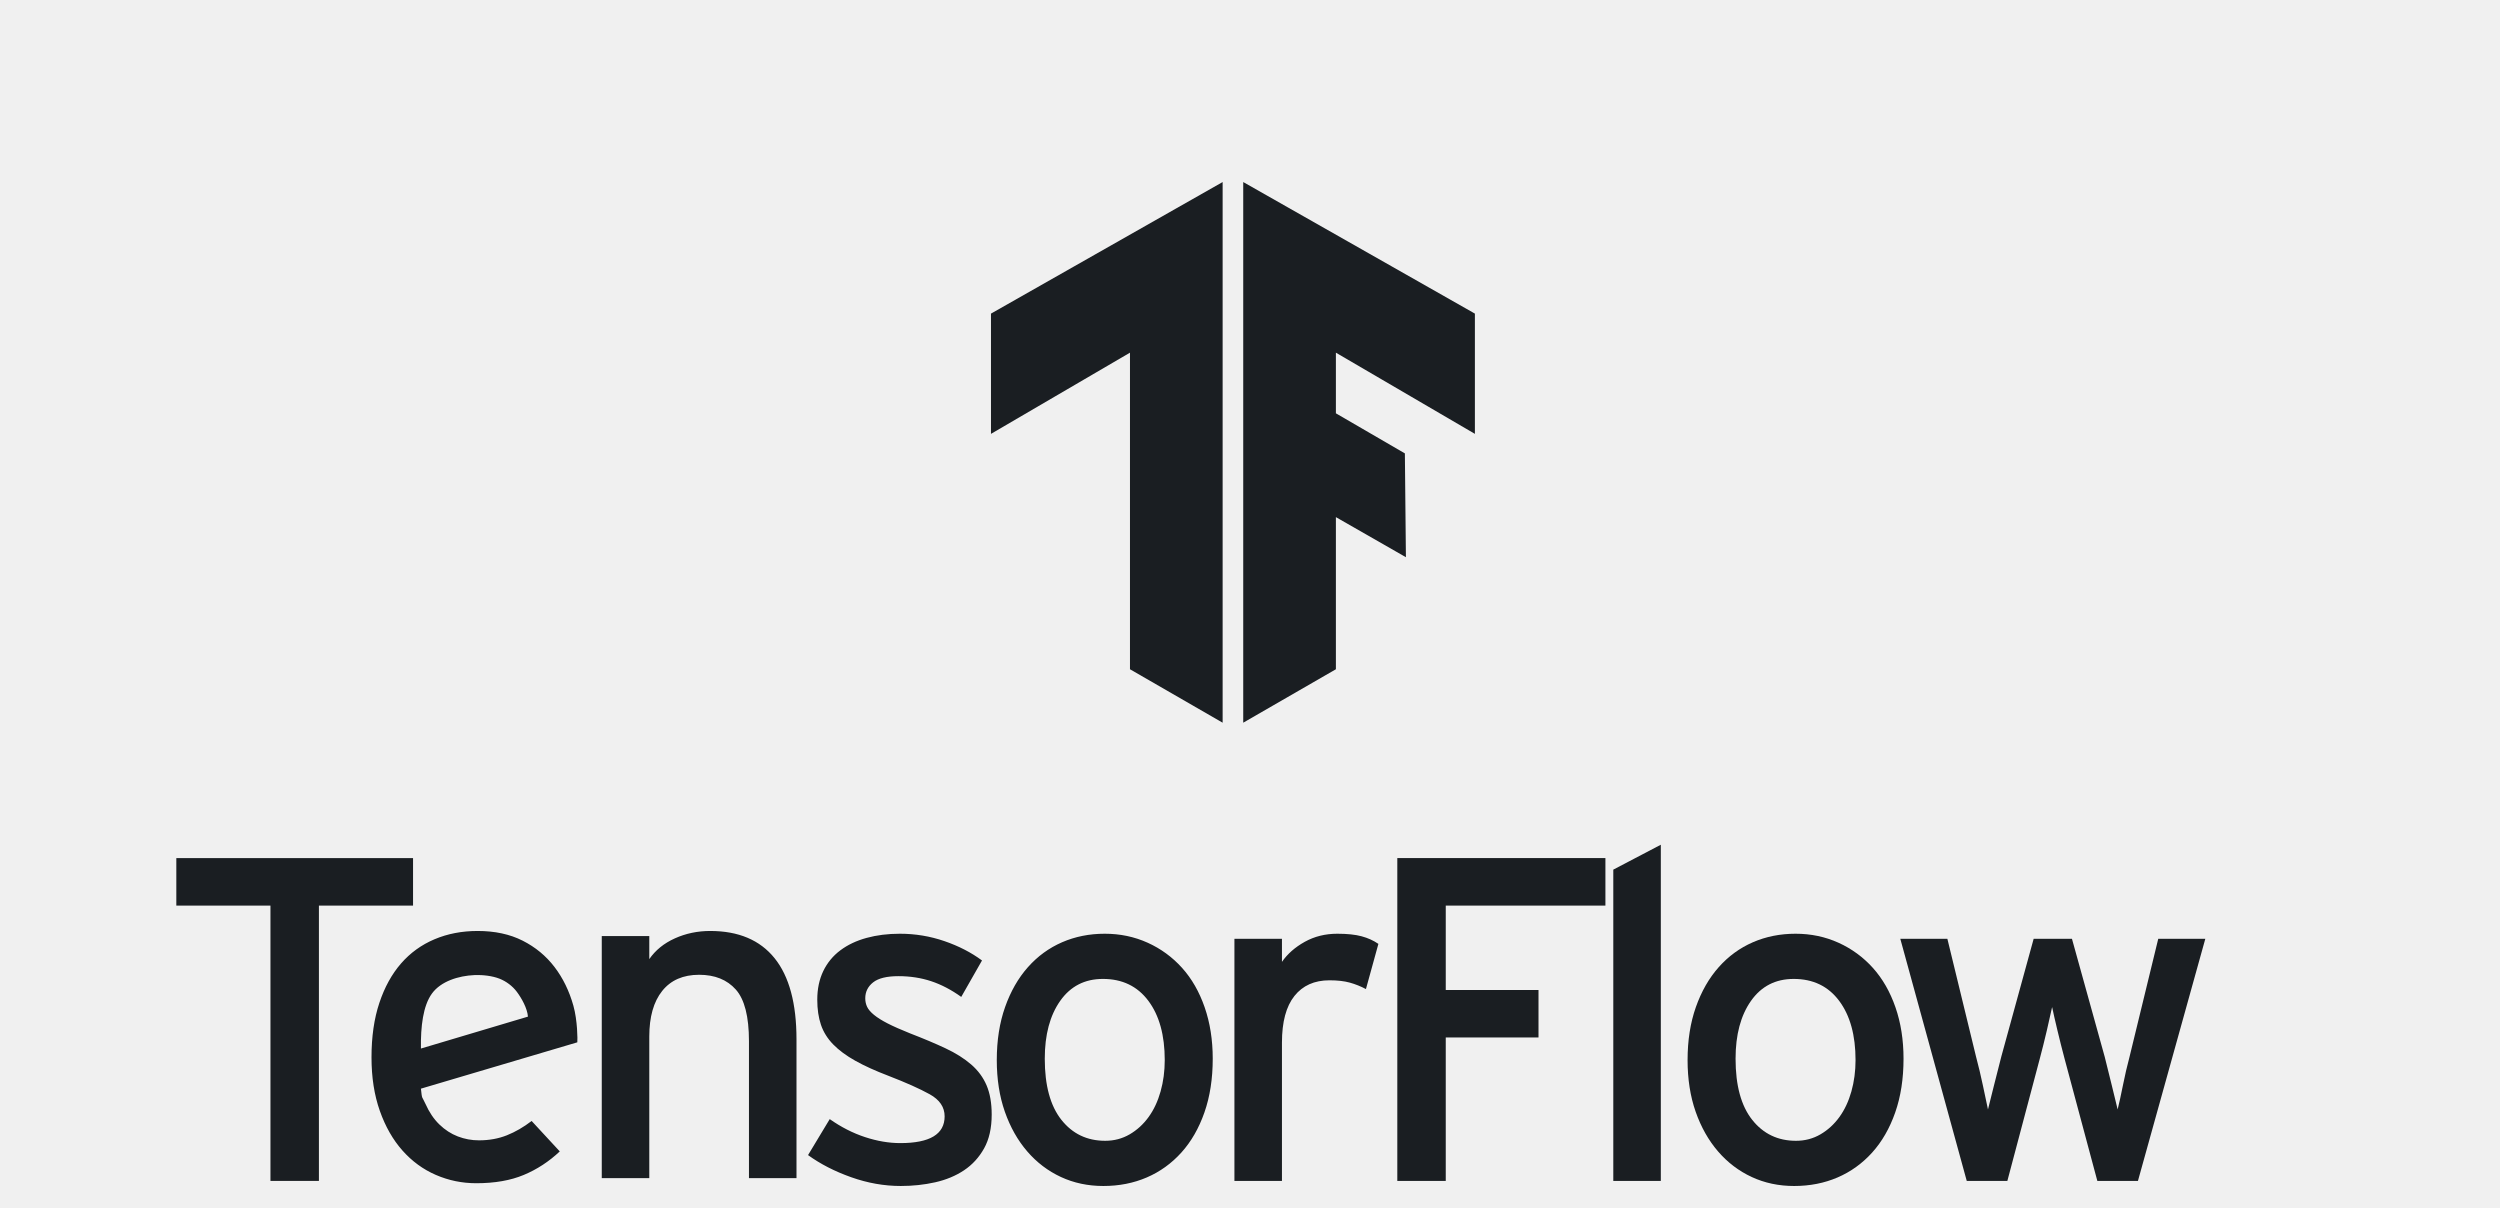
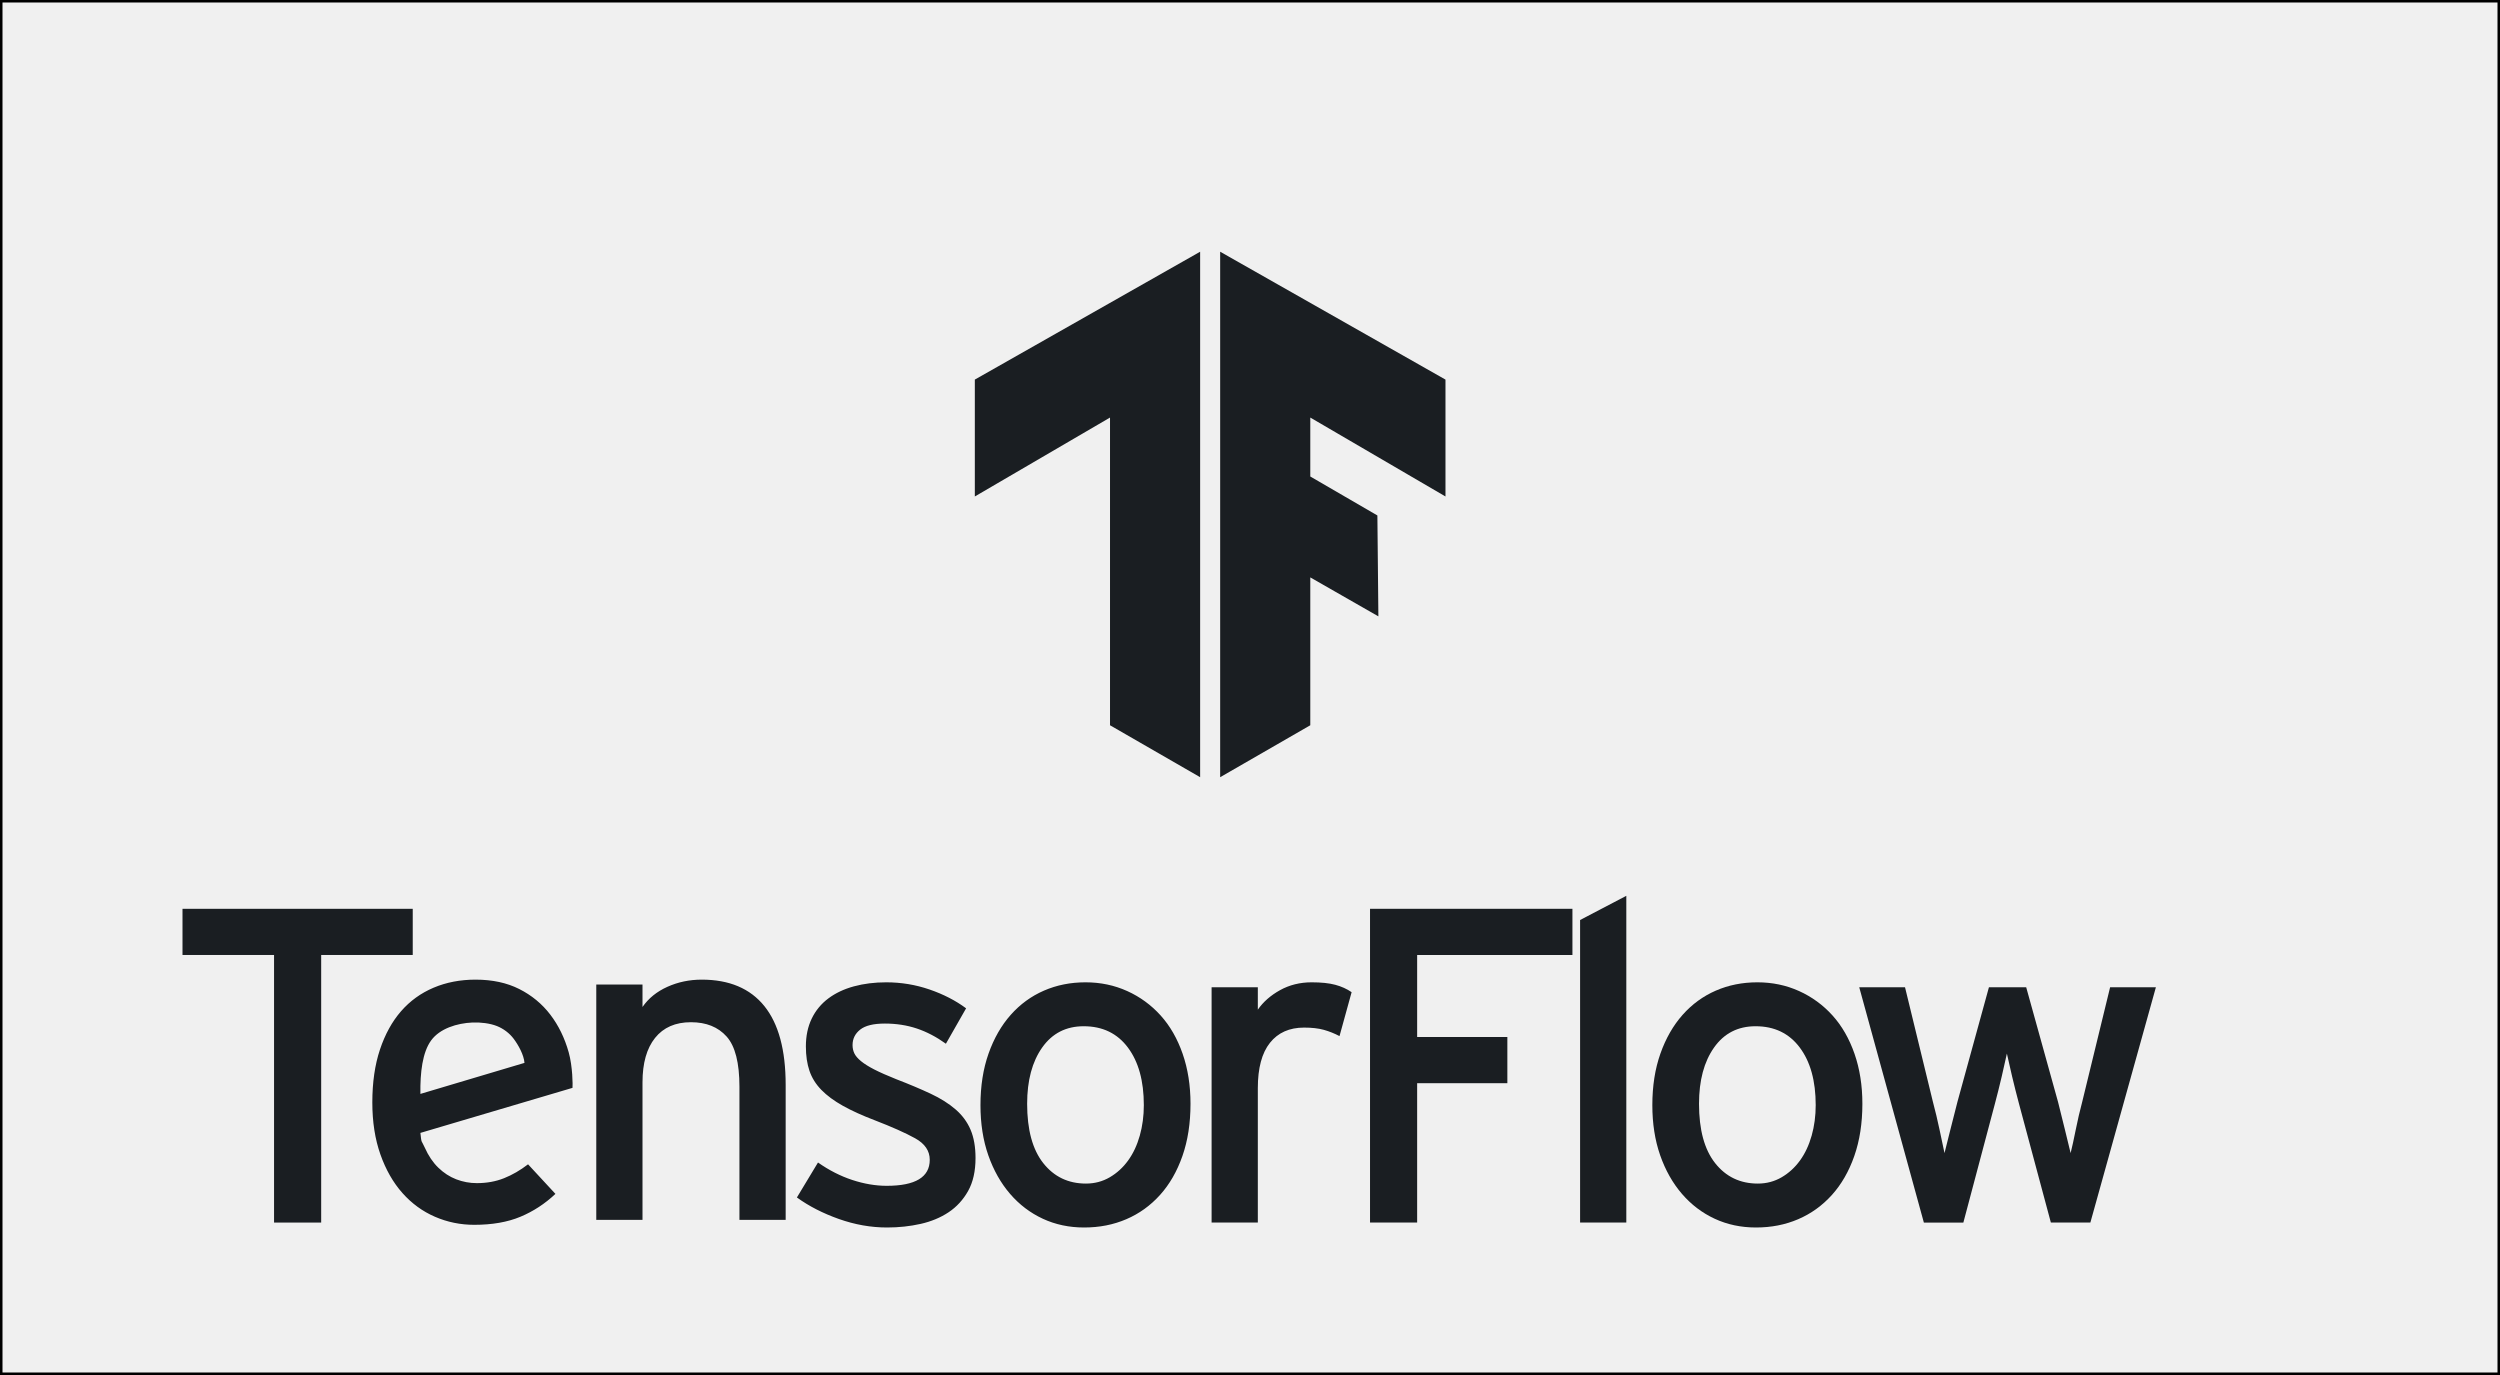
- <svg xmlns="http://www.w3.org/2000/svg" width="1035" height="500" viewBox="0 0 1035 500" fill="none">
-   <path d="M132.031 374.919V488.899H111.971V374.919H73V355.254H171.002V374.919H132.031Z" fill="#1A1E22" />
-   <path d="M237.381 416.352C239.1 422.462 239.135 430.504 239.009 431.523L174.265 450.706C174.774 455.543 174.626 453.582 176.154 457.018C177.682 460.455 179.593 463.287 181.885 465.514C184.178 467.741 186.724 469.397 189.526 470.478C192.329 471.56 195.31 472.111 198.315 472.101C202.517 472.101 206.37 471.401 209.871 470.002C213.374 468.601 216.781 466.628 220.092 464.083L231.746 476.683C227.289 480.884 222.321 484.13 216.844 486.42C211.369 488.712 204.81 489.857 197.167 489.857C191.309 489.857 185.738 488.712 180.452 486.42C175.166 484.129 170.55 480.756 166.602 476.301C162.654 471.846 159.533 466.374 157.242 459.882C154.949 453.391 153.802 446.009 153.802 437.735C153.802 429.207 154.885 421.698 157.05 415.207C159.215 408.714 162.209 403.273 166.029 398.882C169.85 394.491 174.466 391.15 179.879 388.859C185.292 386.567 191.245 385.422 197.741 385.422C204.873 385.422 211.082 386.758 216.366 389.431C221.652 392.104 226.046 395.732 229.548 400.314C233.051 404.896 235.662 410.243 237.381 416.352ZM218.567 420.883C218.313 417.446 215.939 413.24 213.979 410.624C212.182 408.223 209.605 406.284 206.815 405.183C203.886 404.026 199.907 403.532 196.404 403.687C189.834 403.974 182.525 406.245 178.835 411.314C175.146 416.382 174.13 424.905 174.265 434.097L218.567 420.883ZM310.07 487.757V431.053C310.07 420.871 308.256 413.742 304.626 409.669C300.996 405.596 295.933 403.56 289.437 403.56C282.815 403.56 277.722 405.787 274.155 410.241C270.589 414.696 268.806 420.997 268.806 429.145V487.757H249.13V387.522H268.806V397.069C271.354 393.377 274.887 390.513 279.409 388.477C283.93 386.441 288.802 385.422 294.023 385.422C305.74 385.422 314.623 389.177 320.673 396.686C326.722 404.196 329.747 415.397 329.747 430.289V487.757H310.07ZM410.562 461.407C410.562 467.007 409.51 471.684 407.41 475.439C405.308 479.194 402.539 482.217 399.1 484.508C395.66 486.798 391.681 488.453 387.159 489.472C382.638 490.49 377.894 490.999 372.927 490.999C366.051 490.999 359.205 489.79 352.39 487.372C345.578 484.954 339.625 481.899 334.53 478.207L343.508 463.315C348.22 466.625 353.092 469.106 358.123 470.762C363.153 472.416 368.025 473.243 372.737 473.243C384.963 473.243 391.076 469.553 391.076 462.17C391.076 458.351 389.007 455.297 384.868 453.006C380.729 450.715 375.029 448.169 367.77 445.368C362.421 443.332 357.868 441.264 354.11 439.164C350.354 437.063 347.297 434.804 344.941 432.386C342.585 429.967 340.898 427.262 339.878 424.272C338.86 421.28 338.35 417.812 338.35 413.867C338.35 409.412 339.178 405.466 340.834 402.029C342.456 398.634 344.882 395.684 347.902 393.438C350.958 391.146 354.588 389.429 358.791 388.283C362.994 387.137 367.579 386.564 372.546 386.564C378.914 386.564 385.059 387.583 390.98 389.619C396.902 391.656 402.092 394.329 406.55 397.638L397.954 412.721C393.878 409.794 389.739 407.629 385.537 406.229C381.333 404.83 376.812 404.13 371.972 404.13C367.133 404.13 363.63 404.989 361.466 406.706C359.3 408.425 358.218 410.621 358.218 413.293C358.218 414.567 358.473 415.743 358.982 416.826C359.492 417.908 360.446 419.021 361.847 420.167C363.249 421.313 365.127 422.49 367.483 423.699C369.839 424.908 372.928 426.277 376.748 427.804C382.353 429.967 387.256 432.035 391.458 434.009C395.661 435.982 399.195 438.209 402.061 440.691C404.926 443.173 407.06 446.068 408.461 449.378C409.861 452.687 410.562 456.697 410.562 461.407ZM502.072 438.305C502.072 446.578 500.925 453.992 498.633 460.547C496.34 467.103 493.156 472.639 489.081 477.157C485.005 481.676 480.229 485.113 474.754 487.467C469.277 489.822 463.291 490.999 456.796 490.999C450.428 490.999 444.57 489.758 439.221 487.276C433.873 484.794 429.224 481.262 425.275 476.68C421.328 472.097 418.238 466.625 416.01 460.261C413.781 453.897 412.667 446.768 412.667 438.877C412.667 430.731 413.813 423.412 416.106 416.921C418.397 410.43 421.55 404.925 425.562 400.406C429.573 395.888 434.285 392.451 439.699 390.097C445.112 387.742 451.002 386.564 457.369 386.564C463.737 386.564 469.659 387.806 475.136 390.288C480.553 392.727 485.401 396.271 489.368 400.693C493.379 405.147 496.499 410.589 498.728 417.017C500.957 423.444 502.072 430.54 502.072 438.305ZM482.204 438.877C482.204 428.568 479.944 420.39 475.422 414.343C470.901 408.297 464.628 405.274 456.605 405.274C449.091 405.274 443.201 408.297 438.934 414.343C434.668 420.39 432.534 428.377 432.534 438.305C432.534 449.378 434.827 457.81 439.412 463.602C443.996 469.393 450.046 472.289 457.561 472.289C461.253 472.289 464.628 471.398 467.685 469.617C470.741 467.835 473.353 465.448 475.517 462.456C477.683 459.465 479.338 455.933 480.484 451.86C481.63 447.787 482.204 443.46 482.204 438.877ZM565.496 409.475C563.37 408.345 561.128 407.449 558.81 406.802C556.517 406.166 553.715 405.848 550.404 405.848C544.164 405.848 539.324 408.011 535.885 412.339C532.446 416.667 530.728 423.094 530.728 431.622V488.899H511.05V388.665H530.728V398.211C533.019 394.901 536.172 392.133 540.184 389.905C544.195 387.678 548.684 386.564 553.651 386.564C557.726 386.564 561.07 386.915 563.681 387.615C566.292 388.314 568.616 389.365 570.653 390.765L565.496 409.475Z" fill="#1A1E22" />
-   <path d="M598.544 374.919V409.858H636.942V429.522H598.542V488.9H578.485V355.253H664.642V374.919H598.544ZM667.903 488.9V360.027L687.58 349.717V488.9H667.903ZM788.062 438.306C788.062 446.578 786.915 453.992 784.622 460.547C782.331 467.103 779.147 472.639 775.072 477.158C770.996 481.676 766.22 485.113 760.744 487.467C755.267 489.822 749.281 491 742.786 491C736.418 491 730.56 489.758 725.211 487.277C719.862 484.795 715.213 481.263 711.265 476.681C707.317 472.098 704.228 466.626 702 460.262C699.771 453.897 698.657 446.769 698.657 438.878C698.657 430.732 699.803 423.413 702.096 416.922C704.388 410.431 707.54 404.925 711.552 400.407C715.563 395.888 720.276 392.451 725.689 390.097C731.101 387.742 736.992 386.565 743.36 386.565C749.728 386.565 755.649 387.806 761.125 390.288C766.543 392.727 771.391 396.272 775.357 400.693C779.369 405.148 782.49 410.589 784.719 417.018C786.947 423.445 788.062 430.541 788.062 438.306ZM768.194 438.878C768.194 428.568 765.933 420.39 761.412 414.344C756.891 408.298 750.619 405.275 742.595 405.275C735.081 405.275 729.191 408.298 724.924 414.344C720.658 420.39 718.524 428.378 718.524 438.306C718.524 449.379 720.817 457.811 725.402 463.603C729.987 469.393 736.036 472.29 743.55 472.29C747.244 472.29 750.619 471.399 753.676 469.617C756.732 467.835 759.343 465.448 761.508 462.457C763.673 459.466 765.329 455.934 766.475 451.861C767.621 447.788 768.194 443.46 768.194 438.878ZM885.108 488.9H868.297L854.733 438.306C853.694 434.405 852.707 430.491 851.773 426.564C850.817 422.555 850.085 419.34 849.576 416.922C848.879 420.175 848.146 423.421 847.379 426.659C846.452 430.619 845.465 434.566 844.418 438.496L831.045 488.901H814.234L786.725 388.665H806.211L818.055 437.351C819.113 441.334 820.068 445.345 820.92 449.378C821.811 453.579 822.512 456.889 823.021 459.307L825.505 449.379C826.524 445.306 827.543 441.296 828.562 437.351L841.933 388.665H857.791L871.354 437.541C872.378 441.509 873.365 445.487 874.314 449.474C875.269 453.483 876.066 456.761 876.703 459.307C877.339 456.761 878.072 453.42 878.899 449.283C879.697 445.277 880.62 441.298 881.669 437.351L893.514 388.665H913L885.108 488.9Z" fill="#1A1E22" />
-   <mask id="mask0_2201_36" style="mask-type:luminance" maskUnits="userSpaceOnUse" x="514" y="75" width="97" height="225">
-     <path d="M610.604 129.834L514.696 75.365V299.197L553.059 277.069V214.09L582.045 230.686L581.618 187.707L553.059 171.111V146.004L610.604 179.621V129.834Z" fill="white" />
+ <svg xmlns="http://www.w3.org/2000/svg" width="1000" height="550" viewBox="0 0 1000 550" fill="none">
+   <rect x="0.5" y="0.5" width="999" height="549" stroke="black" />
+   <path d="M128.472 381.99V489.027H109.622V381.99H73V363.523H165.094V381.99H128.472Z" fill="#1A1E22" />
+   <path d="M227.47 420.9C229.085 426.638 229.119 434.19 228.999 435.147L168.159 453.161C168.638 457.703 168.498 455.862 169.934 459.089C171.37 462.316 173.166 464.975 175.32 467.067C177.474 469.159 179.867 470.714 182.5 471.728C185.134 472.745 187.935 473.262 190.759 473.253C194.708 473.253 198.328 472.595 201.619 471.281C204.911 469.966 208.112 468.113 211.223 465.723L222.174 477.556C217.986 481.501 213.317 484.549 208.171 486.7C203.026 488.851 196.862 489.927 189.681 489.927C184.176 489.927 178.94 488.851 173.973 486.7C169.006 484.548 164.668 481.381 160.958 477.197C157.249 473.013 154.316 467.875 152.162 461.778C150.008 455.682 148.93 448.75 148.93 440.98C148.93 432.972 149.948 425.92 151.982 419.825C154.017 413.728 156.83 408.618 160.42 404.495C164.01 400.371 168.348 397.234 173.435 395.082C178.521 392.93 184.116 391.854 190.22 391.854C196.921 391.854 202.756 393.109 207.722 395.619C212.689 398.129 216.819 401.537 220.109 405.839C223.401 410.142 225.855 415.163 227.47 420.9ZM209.791 425.155C209.551 421.928 207.321 417.978 205.479 415.521C203.79 413.267 201.369 411.445 198.747 410.411C195.995 409.325 192.255 408.862 188.963 409.006C182.789 409.277 175.921 411.409 172.454 416.169C168.987 420.928 168.032 428.932 168.159 437.564L209.791 425.155ZM295.777 487.955V434.706C295.777 425.144 294.071 418.449 290.66 414.625C287.249 410.8 282.492 408.887 276.388 408.887C270.165 408.887 265.378 410.979 262.027 415.162C258.676 419.345 257.001 425.263 257.001 432.913V487.955H238.51V393.827H257.001V402.792C259.394 399.325 262.715 396.635 266.964 394.724C271.212 392.811 275.79 391.854 280.697 391.854C291.707 391.854 300.055 395.381 305.74 402.432C311.424 409.485 314.267 420.004 314.267 433.988V487.955H295.777ZM390.209 463.21C390.209 468.469 389.221 472.861 387.247 476.388C385.272 479.913 382.67 482.753 379.439 484.904C376.206 487.055 372.467 488.609 368.218 489.566C363.969 490.521 359.511 491 354.844 491C348.382 491 341.949 489.864 335.545 487.593C329.143 485.323 323.549 482.453 318.761 478.987L327.198 465.002C331.626 468.111 336.205 470.44 340.932 471.996C345.659 473.549 350.237 474.325 354.665 474.325C366.154 474.325 371.898 470.86 371.898 463.926C371.898 460.341 369.955 457.473 366.065 455.321C362.175 453.169 356.819 450.779 349.997 448.149C344.971 446.236 340.693 444.295 337.161 442.322C333.631 440.35 330.759 438.228 328.545 435.957C326.331 433.686 324.745 431.146 323.788 428.338C322.831 425.528 322.352 422.271 322.352 418.566C322.352 414.383 323.129 410.677 324.685 407.45C326.21 404.261 328.49 401.492 331.328 399.382C334.199 397.23 337.61 395.617 341.56 394.541C345.509 393.466 349.818 392.927 354.485 392.927C360.469 392.927 366.244 393.884 371.808 395.796C377.373 397.709 382.25 400.219 386.44 403.326L378.362 417.491C374.532 414.742 370.642 412.709 366.693 411.394C362.743 410.08 358.494 409.423 353.946 409.423C349.399 409.423 346.107 410.229 344.073 411.842C342.038 413.457 341.021 415.518 341.021 418.028C341.021 419.224 341.261 420.329 341.74 421.345C342.219 422.361 343.115 423.407 344.432 424.483C345.749 425.559 347.514 426.664 349.728 427.799C351.942 428.935 354.844 430.22 358.434 431.654C363.701 433.686 368.308 435.628 372.257 437.482C376.207 439.334 379.528 441.426 382.221 443.756C384.914 446.087 386.919 448.806 388.235 451.914C389.551 455.022 390.209 458.788 390.209 463.21ZM476.202 441.516C476.202 449.284 475.125 456.247 472.97 462.402C470.816 468.559 467.824 473.758 463.994 478.001C460.165 482.244 455.676 485.472 450.531 487.682C445.385 489.894 439.759 491 433.656 491C427.672 491 422.167 489.834 417.141 487.503C412.115 485.172 407.746 481.856 404.035 477.553C400.326 473.249 397.423 468.111 395.329 462.134C393.235 456.158 392.188 449.464 392.188 442.053C392.188 434.403 393.265 427.53 395.419 421.435C397.572 415.339 400.535 410.169 404.305 405.926C408.075 401.683 412.502 398.455 417.59 396.245C422.676 394.033 428.211 392.927 434.194 392.927C440.178 392.927 445.743 394.093 450.89 396.424C455.981 398.714 460.536 402.043 464.264 406.195C468.033 410.378 470.965 415.488 473.059 421.525C475.155 427.56 476.202 434.224 476.202 441.516ZM457.532 442.053C457.532 432.372 455.408 424.692 451.159 419.014C446.911 413.336 441.016 410.497 433.477 410.497C426.416 410.497 420.88 413.336 416.871 419.014C412.862 424.692 410.857 432.193 410.857 441.516C410.857 451.914 413.012 459.832 417.32 465.271C421.628 470.71 427.313 473.43 434.375 473.43C437.845 473.43 441.016 472.593 443.889 470.92C446.761 469.246 449.214 467.005 451.249 464.196C453.284 461.387 454.839 458.07 455.916 454.245C456.993 450.42 457.532 446.356 457.532 442.053ZM535.802 414.442C533.805 413.381 531.698 412.54 529.519 411.932C527.365 411.335 524.732 411.036 521.62 411.036C515.757 411.036 511.208 413.067 507.977 417.131C504.745 421.196 503.13 427.232 503.13 435.24V489.027H484.639V394.9H503.13V403.864C505.283 400.756 508.246 398.157 512.016 396.064C515.786 393.973 520.004 392.927 524.672 392.927C528.501 392.927 531.644 393.256 534.097 393.914C536.551 394.57 538.734 395.557 540.649 396.872L535.802 414.442Z" fill="#1A1E22" />
+   <path d="M566.859 381.991V414.802H602.942V433.267H566.858V489.027H548.01V363.523H628.972V381.991H566.859ZM632.036 489.027V368.007L650.527 358.324V489.027H632.036ZM744.951 441.516C744.951 449.285 743.873 456.247 741.719 462.402C739.565 468.559 736.573 473.758 732.744 478.001C728.914 482.244 724.426 485.472 719.28 487.682C714.133 489.894 708.508 491 702.404 491C696.42 491 690.915 489.834 685.889 487.503C680.863 485.172 676.494 481.856 672.784 477.553C669.074 473.25 666.171 468.111 664.077 462.134C661.983 456.158 660.936 449.464 660.936 442.053C660.936 434.403 662.013 427.53 664.167 421.435C666.322 415.339 669.284 410.169 673.053 405.926C676.823 401.683 681.252 398.455 686.338 396.245C691.424 394.033 696.96 392.927 702.944 392.927C708.928 392.927 714.492 394.093 719.638 396.424C724.729 398.714 729.285 402.043 733.012 406.195C736.782 410.378 739.715 415.488 741.809 421.525C743.903 427.56 744.951 434.224 744.951 441.516ZM726.281 442.053C726.281 432.372 724.156 424.692 719.908 419.014C715.659 413.337 709.765 410.497 702.225 410.497C695.164 410.497 689.629 413.337 685.62 419.014C681.611 424.692 679.606 432.193 679.606 441.516C679.606 451.915 681.76 459.832 686.069 465.272C690.377 470.71 696.062 473.43 703.123 473.43C706.594 473.43 709.765 472.593 712.638 470.92C715.51 469.247 717.963 467.005 719.998 464.196C722.032 461.387 723.588 458.07 724.665 454.245C725.743 450.42 726.281 446.356 726.281 442.053ZM836.146 489.027H820.348L807.603 441.516C806.626 437.853 805.699 434.177 804.821 430.489C803.922 426.725 803.235 423.705 802.756 421.435C802.101 424.49 801.413 427.538 800.692 430.578C799.821 434.298 798.893 438.004 797.909 441.695L785.343 489.028H769.545L743.695 394.9H762.006L773.135 440.619C774.13 444.36 775.027 448.126 775.827 451.913C776.665 455.858 777.323 458.967 777.802 461.238L780.136 451.915C781.094 448.09 782.051 444.324 783.009 440.619L795.574 394.9H810.475L823.221 440.798C824.183 444.525 825.111 448.26 826.003 452.004C826.9 455.768 827.649 458.847 828.247 461.238C828.845 458.847 829.534 455.709 830.311 451.824C831.061 448.063 831.929 444.326 832.915 440.619L844.045 394.9H862.356L836.146 489.027Z" fill="#1A1E22" />
+   <mask id="mask0_2201_36" style="mask-type:luminance" maskUnits="userSpaceOnUse" x="488" y="100" width="91" height="211">
+     <path d="M578.19 151.838L488.065 100.688V310.882L524.115 290.103V230.96L551.353 246.545L550.953 206.185L524.115 190.6V167.023L578.19 198.592V151.838Z" fill="white" />
  </mask>
  <g mask="url(#mask0_2201_36)">
-     <path d="M401.312 74.515H636.604V299.623H401.312V74.515Z" fill="#1A1E22" />
+     <path d="M381.517 99.889H602.623V311.283H381.517V99.889Z" fill="#1A1E22" />
  </g>
-   <mask id="mask1_2201_36" style="mask-type:luminance" maskUnits="userSpaceOnUse" x="410" y="75" width="97" height="225">
-     <path d="M410.264 129.834L506.171 75.365V299.197L467.808 277.069V146.004L410.264 179.621V129.834Z" fill="white" />
+   <mask id="mask1_2201_36" style="mask-type:luminance" maskUnits="userSpaceOnUse" x="389" y="100" width="92" height="211">
+     <path d="M389.93 151.838L480.055 100.688V310.882L444.005 290.103V167.023L389.93 198.592V151.838Z" fill="white" />
  </mask>
  <g mask="url(#mask1_2201_36)">
-     <path d="M400.033 74.515H635.326V299.623H400.033V74.515Z" fill="#1A1E22" />
+     <path d="M380.316 99.889H601.423V311.283H380.316V99.889Z" fill="#1A1E22" />
  </g>
</svg>
